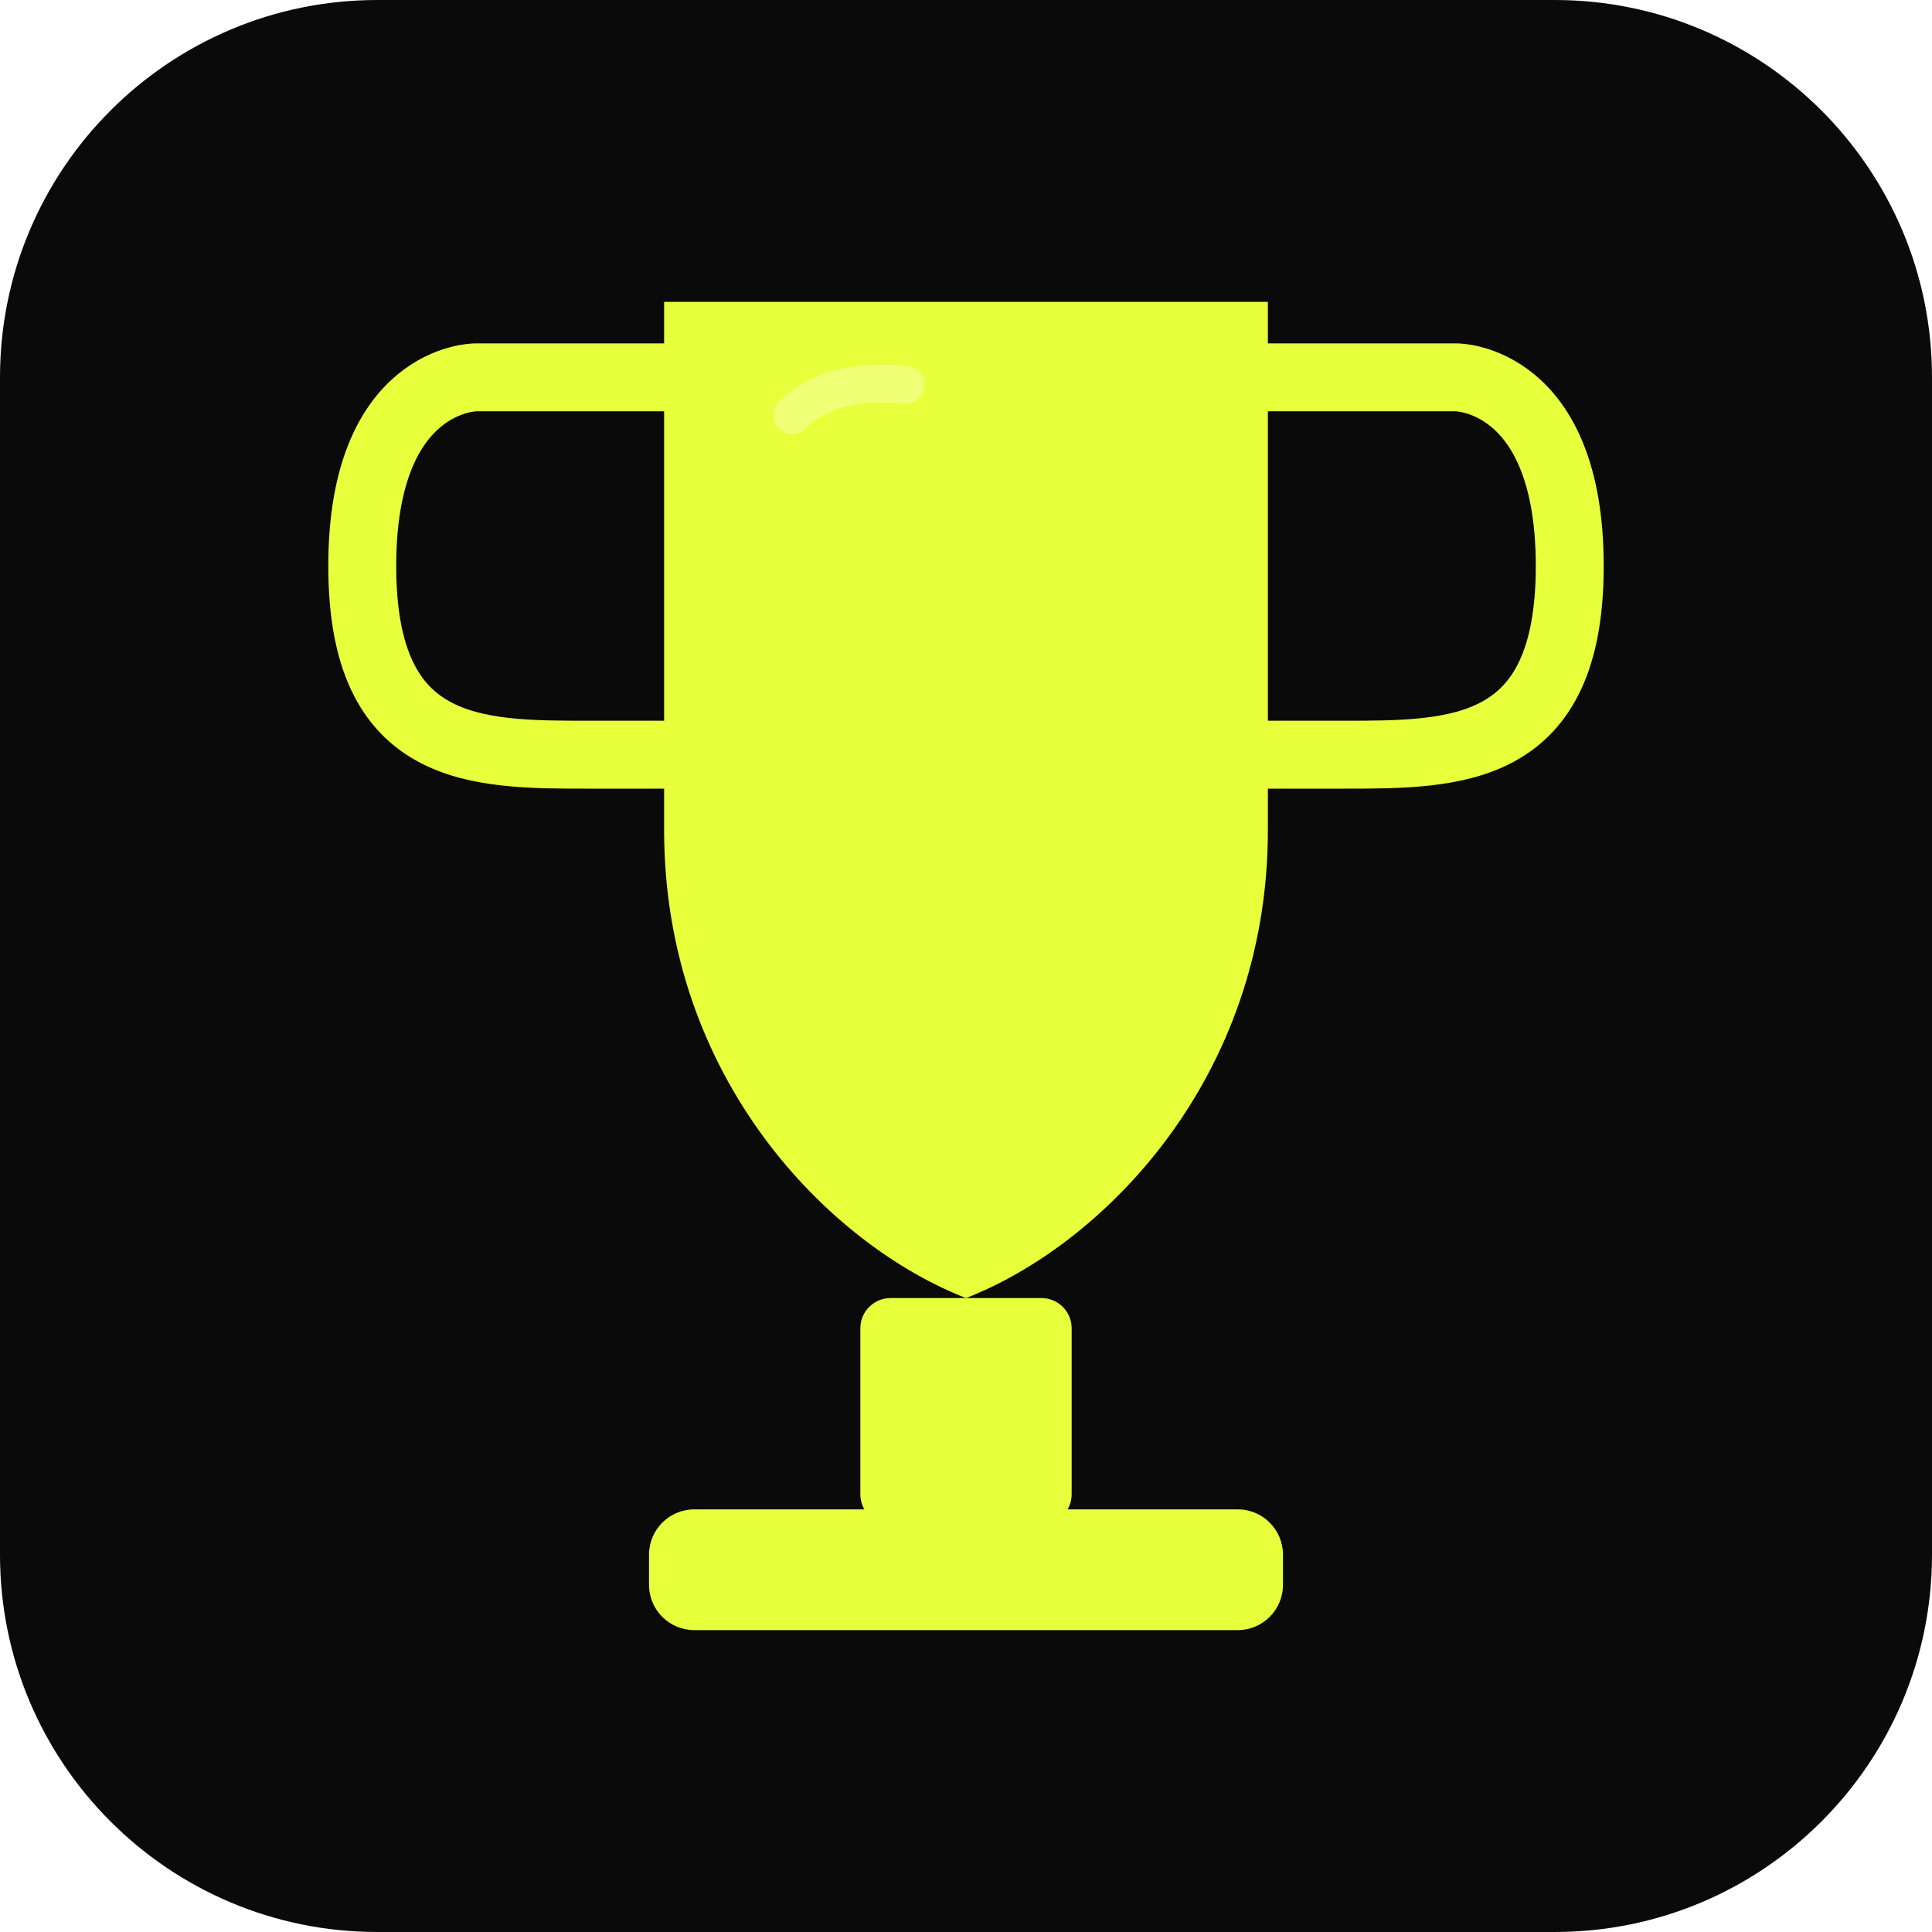
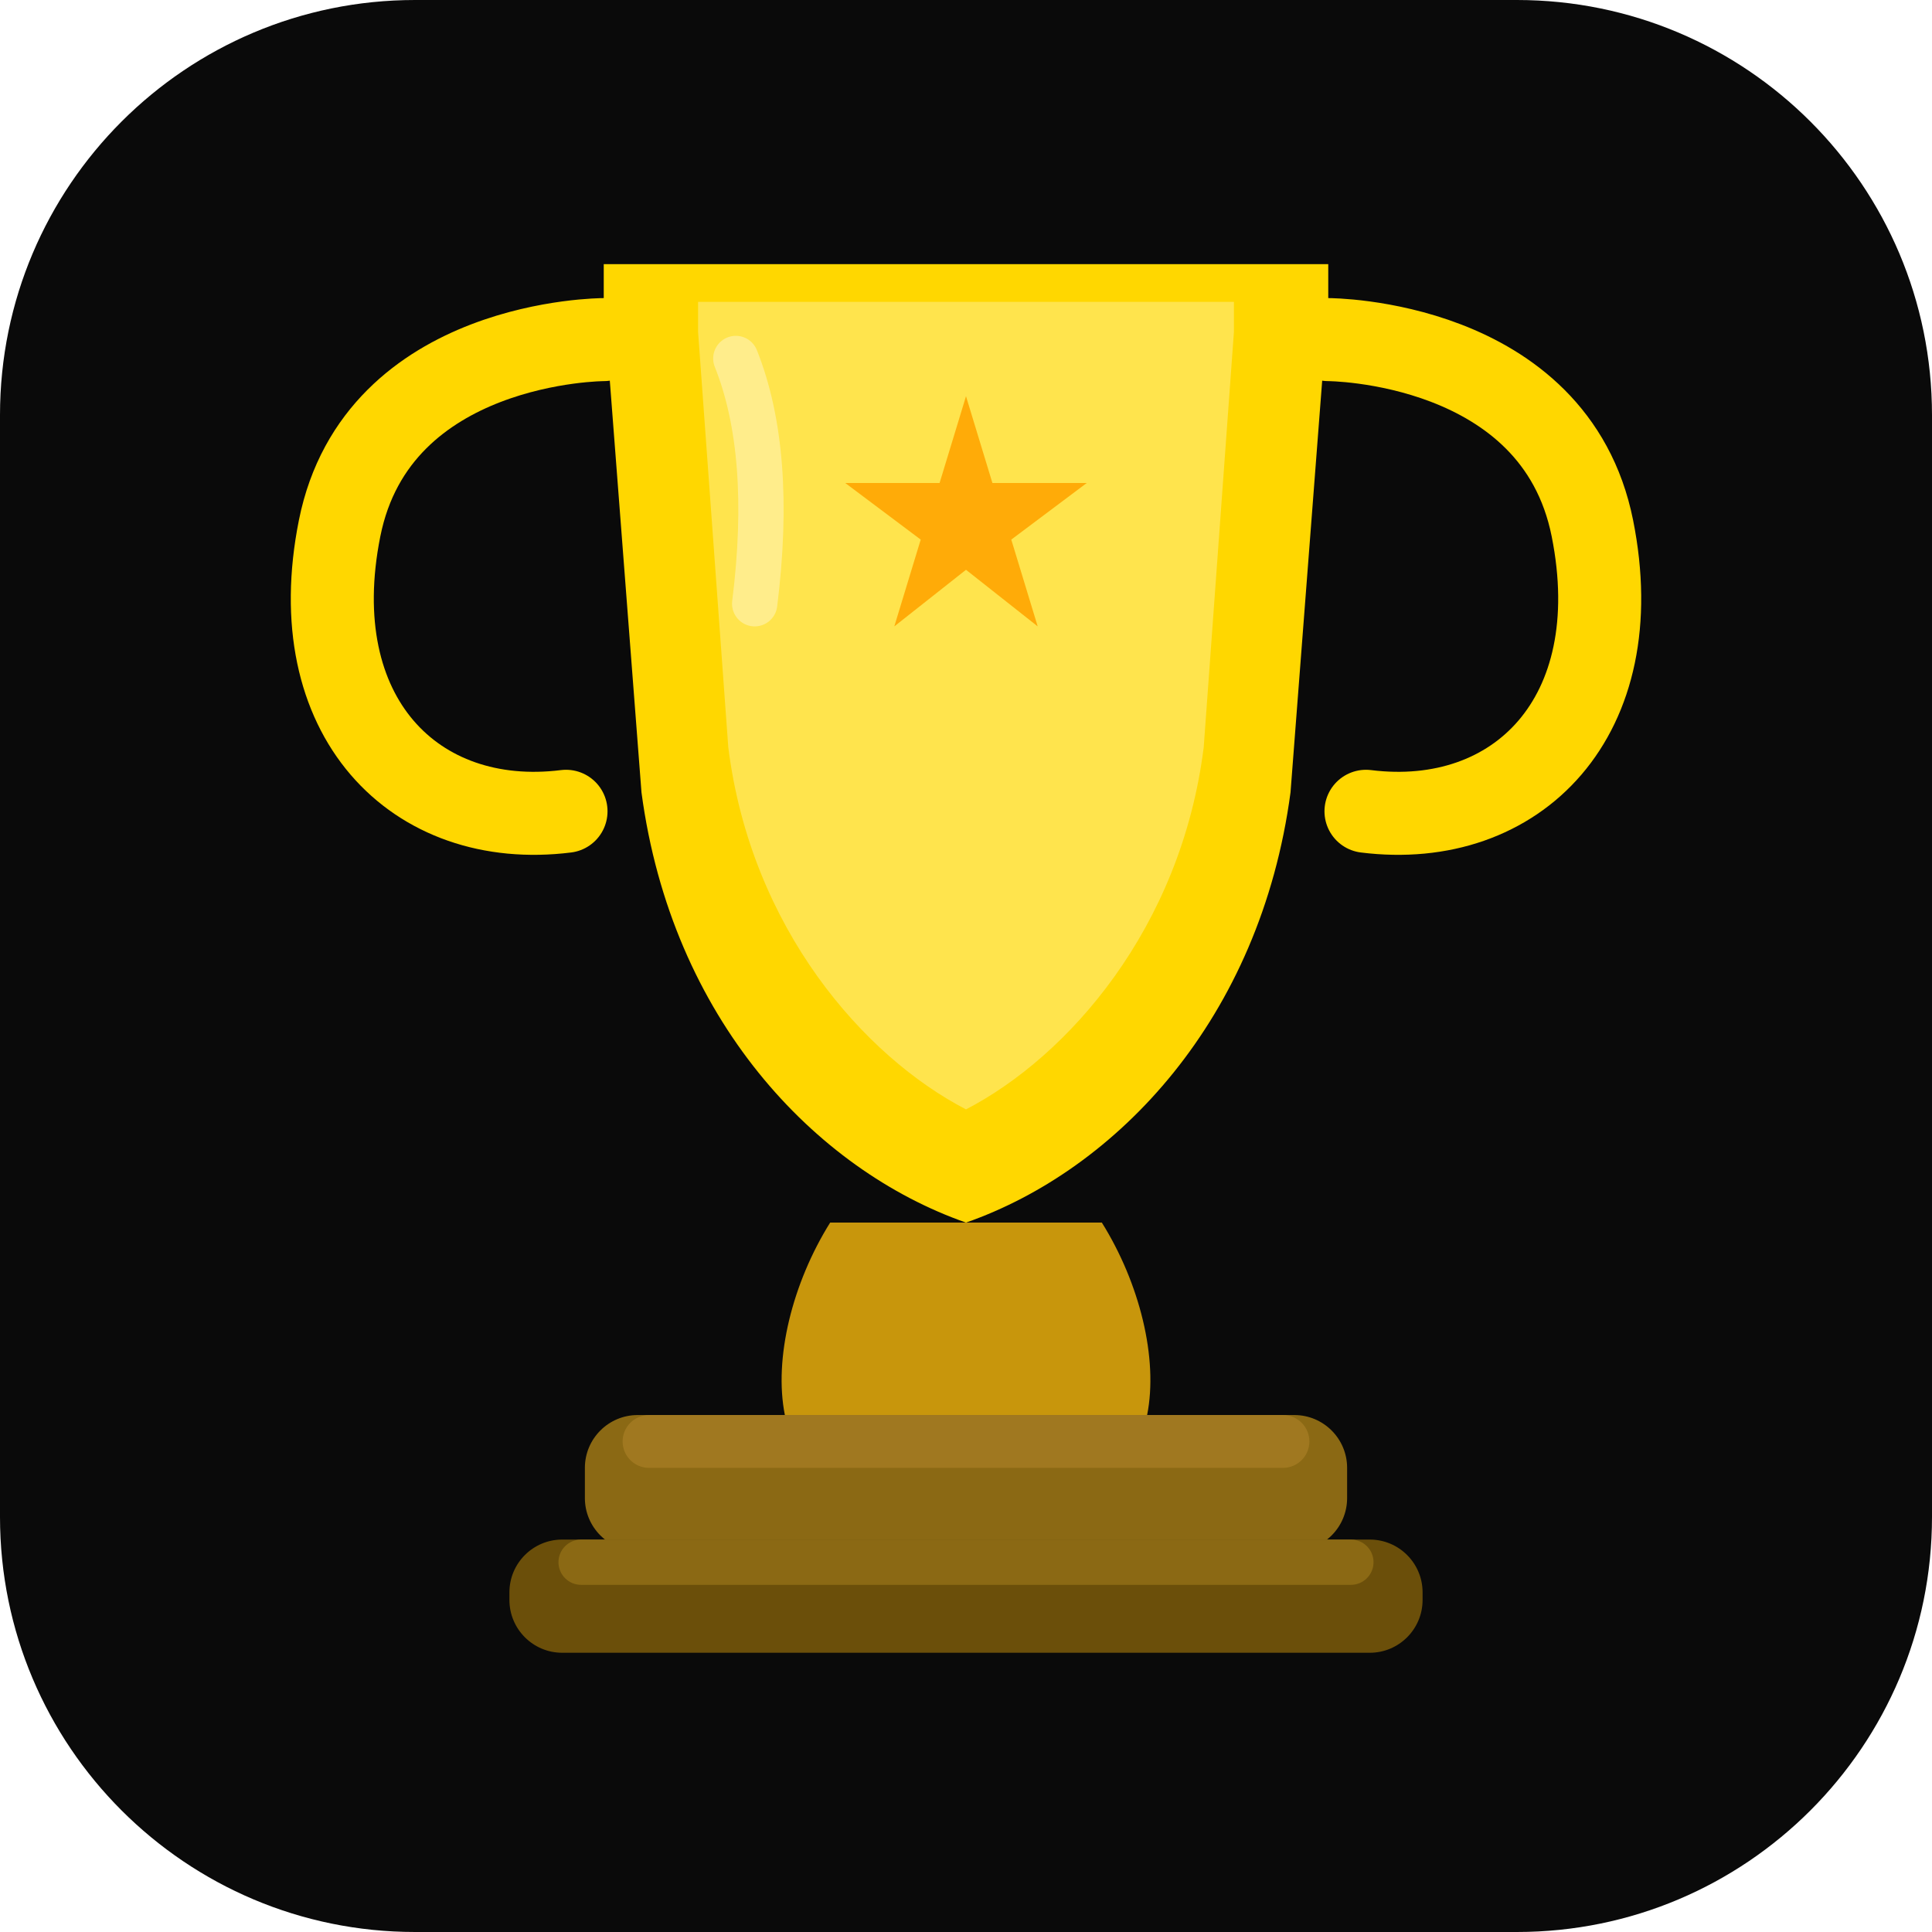
<svg xmlns="http://www.w3.org/2000/svg" viewBox="0 0 512 512">
-   <rect width="512" height="512" rx="100" fill="#0a0a0a" />
-   <path d="M176 80 h160 v140 c0 66-44 110-80 124 -36-14-80-58-80-124 Z" fill="#e8ff3c" />
-   <path d="M176 100 h-50 c0 0-30 0-30 50 s30 50 60 50 h20" fill="none" stroke="#e8ff3c" stroke-width="18" stroke-linecap="round" />
-   <path d="M336 100 h50 c0 0 30 0 30 50 s-30 50-60 50 h-20" fill="none" stroke="#e8ff3c" stroke-width="18" stroke-linecap="round" />
-   <rect x="228" y="344" width="56" height="60" rx="8" fill="#e8ff3c" />
-   <rect x="172" y="400" width="168" height="32" rx="12" fill="#e8ff3c" />
-   <path d="M210 110 q10-10 30-8" fill="none" stroke="rgba(255,255,255,0.3)" stroke-width="10" stroke-linecap="round" />
+   <rect width="512" height="512" rx="110" fill="#0a0a0a" />
+   <path d="M160 70 h192 v10 l-10 130 c-8 60-46 100-86 114 -40-14-78-54-86-114 l-10-130 Z" fill="#FFD700" />
+   <path d="M185 80 h142 v8 l-8 110 c-6 48-36 82-63 96 -27-14-57-48-63-96 l-8-110 Z" fill="#FFE44D" />
+   <path d="M160 90 C160 90 100 90 90 140 C80 190 110 220 150 215" fill="none" stroke="#FFD700" stroke-width="22" stroke-linecap="round" />
+   <path d="M352 90 C352 90 412 90 422 140 C432 190 402 220 362 215" fill="none" stroke="#FFD700" stroke-width="22" stroke-linecap="round" />
+   <path d="M220 324 C210 340 205 360 208 375 l96 0 c3-15-2-35-12-51 Z" fill="#C8960C" />
+   <rect x="155" y="375" width="202" height="36" rx="14" fill="#8B6914" />
+   <rect x="165" y="375" width="182" height="14" rx="7" fill="#A07820" />
+   <rect x="135" y="408" width="242" height="30" rx="14" fill="#6B4F0A" />
+   <rect x="148" y="408" width="216" height="12" rx="6" fill="#8B6914" />
+   <polygon points="256,105 263,128 288,128 268,143 275,166 256,151 237,166 244,143 224,128 249,128" fill="#FFA500" opacity="0.9" />
+   <path d="M195 95 Q205 120 200 160" fill="none" stroke="rgba(255,255,255,0.35)" stroke-width="12" stroke-linecap="round" />
</svg>
